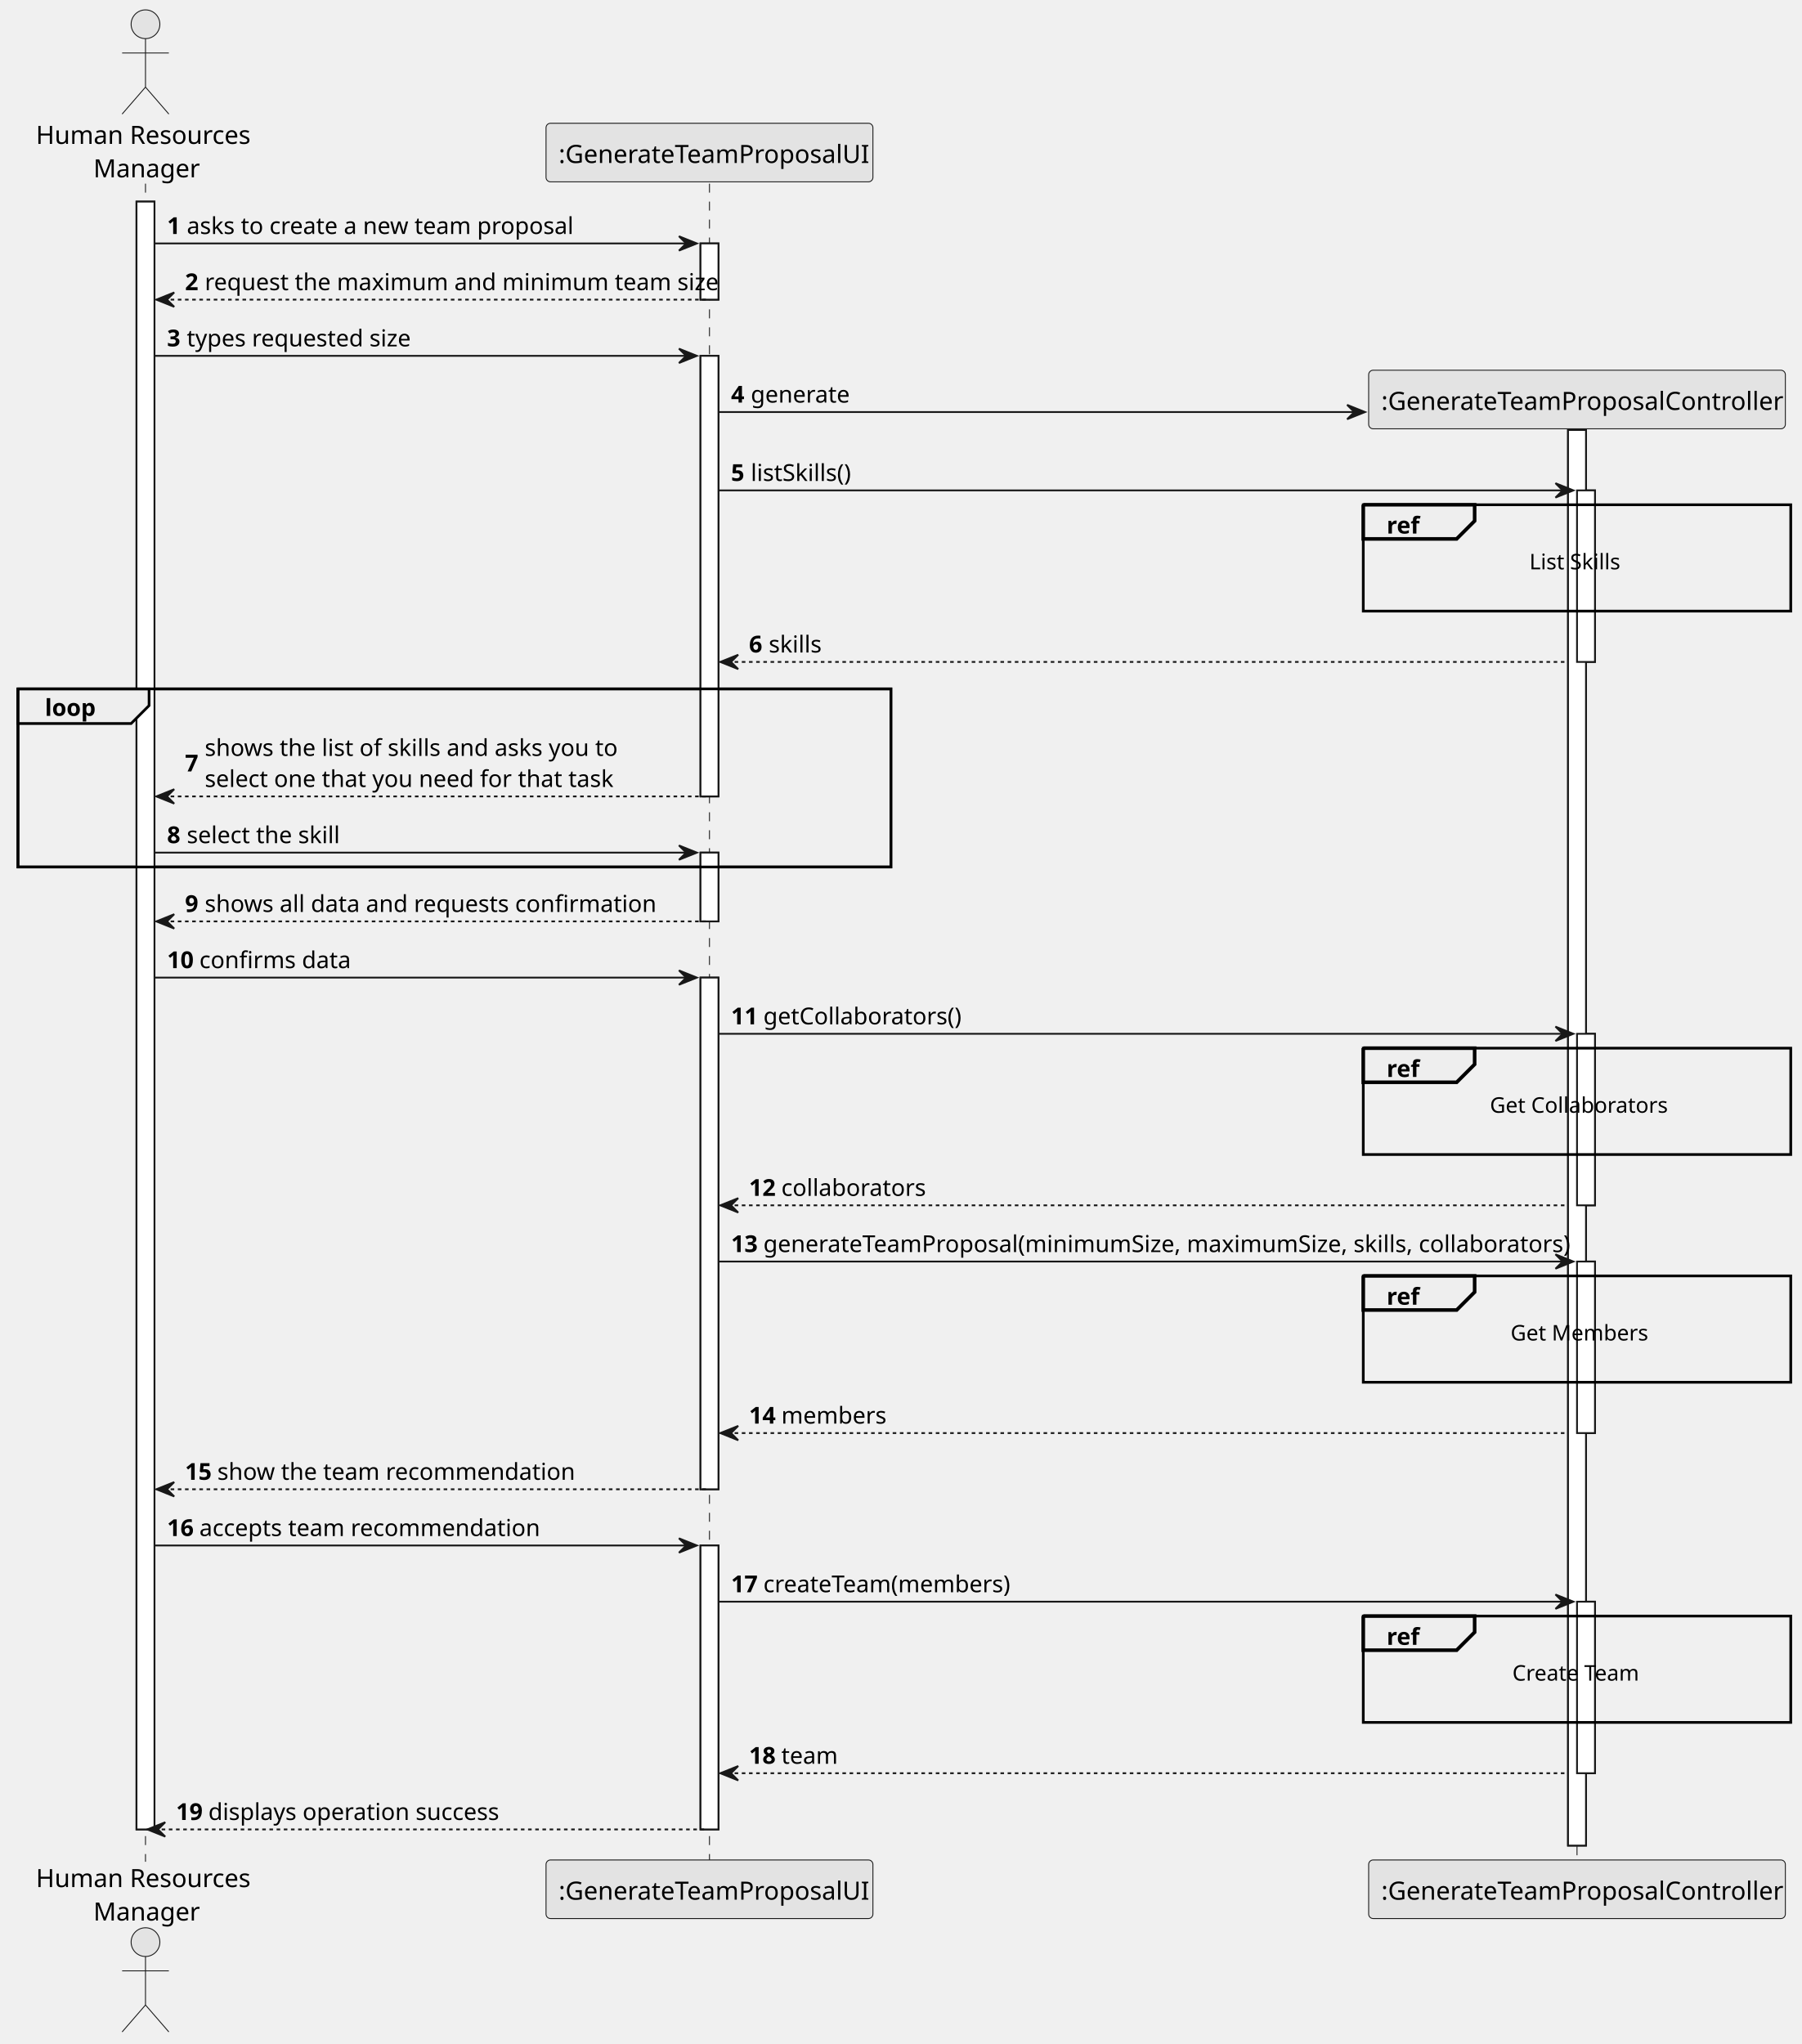
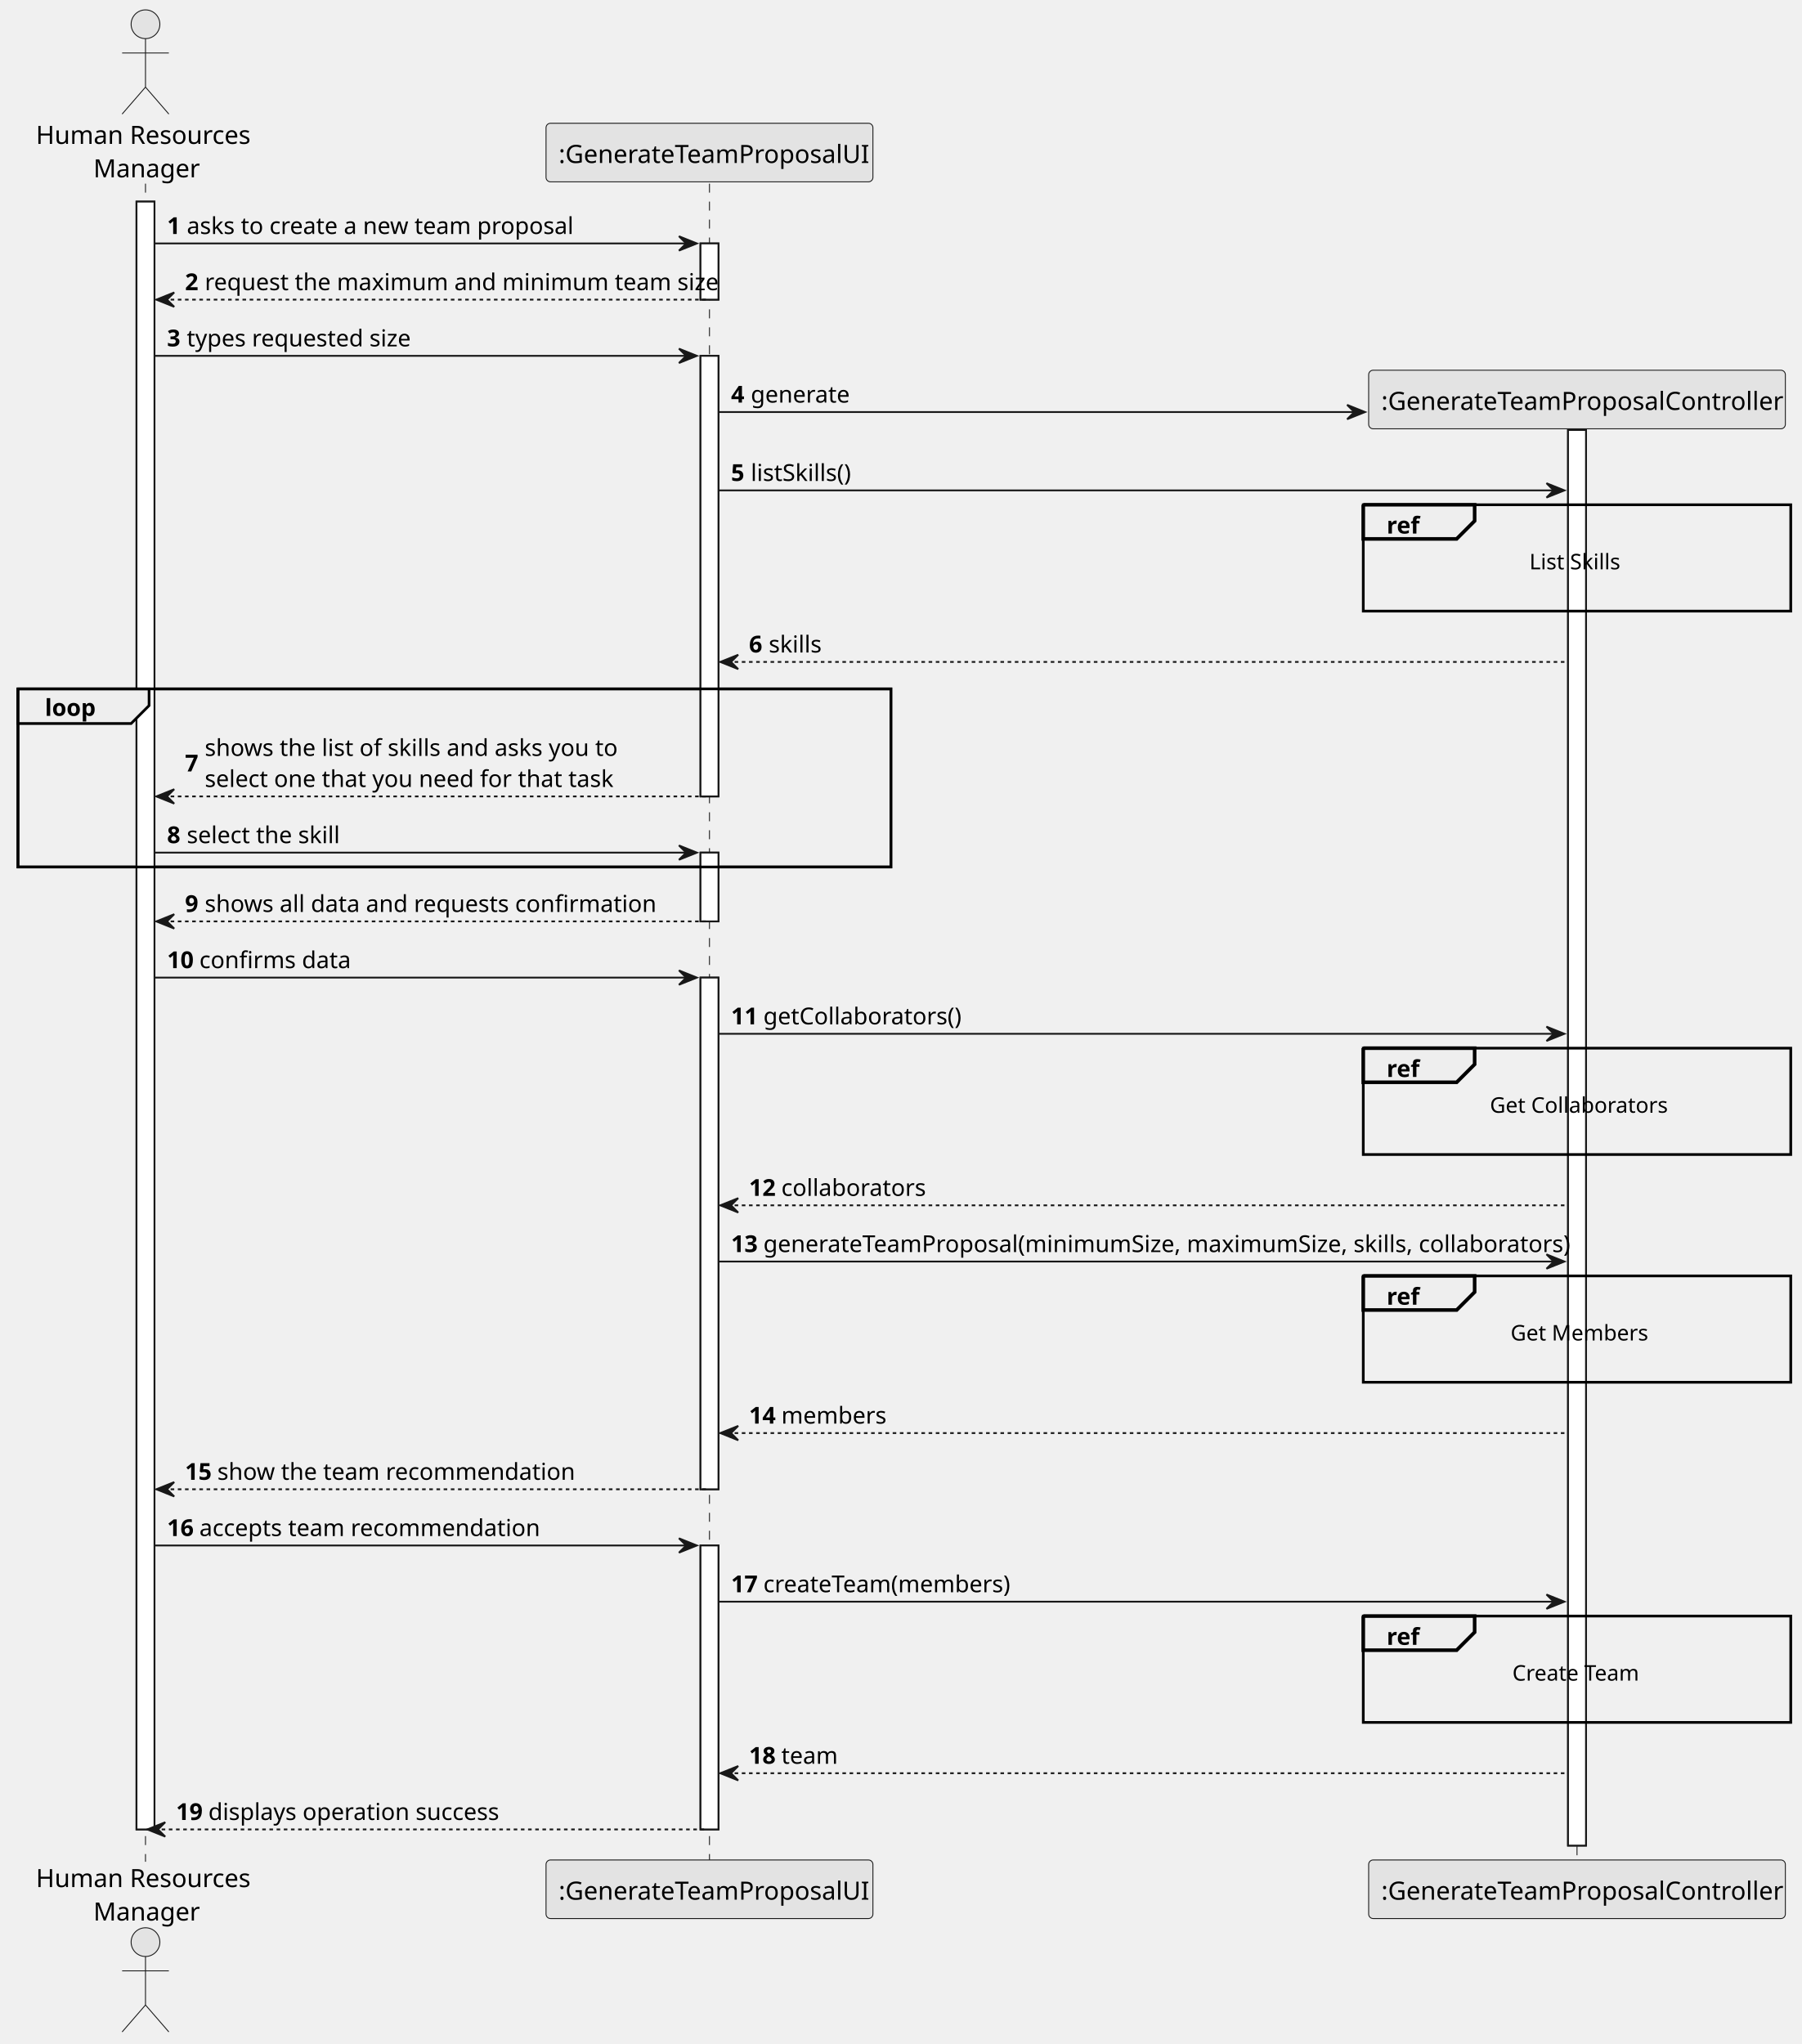
<svg xmlns="http://www.w3.org/2000/svg" contentStyleType="text/css" height="1138px" preserveAspectRatio="none" style="width:1003px;height:1138px;background:#FFFFFF;" version="1.1" viewBox="0 0 1003 1138" width="1003px" zoomAndPan="magnify">
  <defs />
  <g>
    <rect fill="#FFFFFF" height="906.293" style="stroke:#181818;stroke-width:1.0;" width="10" x="76" y="112.242" />
    <rect fill="#FFFFFF" height="31.291" style="stroke:#181818;stroke-width:1.0;" width="10" x="390" y="135.533" />
    <rect fill="#FFFFFF" height="245.289" style="stroke:#181818;stroke-width:1.0;" width="10" x="390" y="198.115" />
    <rect fill="#FFFFFF" height="38.291" style="stroke:#181818;stroke-width:1.0;" width="10" x="390" y="474.695" />
    <rect fill="#FFFFFF" height="284.881" style="stroke:#181818;stroke-width:1.0;" width="10" x="390" y="544.277" />
    <rect fill="#FFFFFF" height="158.086" style="stroke:#181818;stroke-width:1.0;" width="10" x="390" y="860.449" />
    <rect fill="#FFFFFF" height="788.129" style="stroke:#181818;stroke-width:1.0;" width="10" x="873" y="239.406" />
-     <rect fill="#FFFFFF" height="95.504" style="stroke:#181818;stroke-width:1.0;" width="10" x="878" y="273.027" />
-     <rect fill="#FFFFFF" height="95.504" style="stroke:#181818;stroke-width:1.0;" width="10" x="878" y="575.568" />
-     <rect fill="#FFFFFF" height="95.504" style="stroke:#181818;stroke-width:1.0;" width="10" x="878" y="702.363" />
-     <rect fill="#FFFFFF" height="95.504" style="stroke:#181818;stroke-width:1.0;" width="10" x="878" y="891.74" />
    <rect fill="none" height="99.164" style="stroke:#000000;stroke-width:1.5;" width="486" x="10" y="383.531" />
    <line style="stroke:#181818;stroke-width:0.5;stroke-dasharray:5.0,5.0;" x1="81" x2="81" y1="102.242" y2="1036.535" />
    <line style="stroke:#181818;stroke-width:0.5;stroke-dasharray:5.0,5.0;" x1="395" x2="395" y1="102.242" y2="1036.535" />
    <line style="stroke:#181818;stroke-width:0.5;stroke-dasharray:5.0,5.0;" x1="878" x2="878" y1="237.926" y2="1036.535" />
    <text fill="#000000" font-family="sans-serif" font-size="14" lengthAdjust="spacing" textLength="116" x="20" y="80.107">Human Resources</text>
    <text fill="#000000" font-family="sans-serif" font-size="14" lengthAdjust="spacing" textLength="56" x="52" y="98.728">Manager</text>
    <ellipse cx="81" cy="13.5" fill="#E3E3E3" rx="8" ry="8" style="stroke:#181818;stroke-width:0.5;" />
    <path d="M81,21.5 L81,48.5 M68,29.5 L94,29.5 M81,48.5 L68,63.5 M81,48.5 L94,63.5 " fill="none" style="stroke:#181818;stroke-width:0.5;" />
    <text fill="#000000" font-family="sans-serif" font-size="14" lengthAdjust="spacing" textLength="116" x="20" y="1050.643">Human Resources</text>
    <text fill="#000000" font-family="sans-serif" font-size="14" lengthAdjust="spacing" textLength="56" x="52" y="1069.264">Manager</text>
    <ellipse cx="81" cy="1081.277" fill="#E3E3E3" rx="8" ry="8" style="stroke:#181818;stroke-width:0.5;" />
    <path d="M81,1089.277 L81,1116.277 M68,1097.277 L94,1097.277 M81,1116.277 L68,1131.277 M81,1116.277 L94,1131.277 " fill="none" style="stroke:#181818;stroke-width:0.5;" />
    <rect fill="#E3E3E3" height="32.621" rx="2.5" ry="2.5" style="stroke:#181818;stroke-width:0.5;" width="182" x="304" y="68.621" />
    <text fill="#000000" font-family="sans-serif" font-size="14" lengthAdjust="spacing" textLength="168" x="311" y="90.728">:GenerateTeamProposalUI</text>
    <rect fill="#E3E3E3" height="32.621" rx="2.5" ry="2.5" style="stroke:#181818;stroke-width:0.5;" width="182" x="304" y="1035.535" />
    <text fill="#000000" font-family="sans-serif" font-size="14" lengthAdjust="spacing" textLength="168" x="311" y="1057.643">:GenerateTeamProposalUI</text>
    <rect fill="#E3E3E3" height="32.621" rx="2.5" ry="2.5" style="stroke:#181818;stroke-width:0.5;" width="232" x="762" y="1035.535" />
    <text fill="#000000" font-family="sans-serif" font-size="14" lengthAdjust="spacing" textLength="218" x="769" y="1057.643">:GenerateTeamProposalController</text>
    <rect fill="#FFFFFF" height="906.293" style="stroke:#181818;stroke-width:1.0;" width="10" x="76" y="112.242" />
    <rect fill="#FFFFFF" height="31.291" style="stroke:#181818;stroke-width:1.0;" width="10" x="390" y="135.533" />
    <rect fill="#FFFFFF" height="245.289" style="stroke:#181818;stroke-width:1.0;" width="10" x="390" y="198.115" />
    <rect fill="#FFFFFF" height="38.291" style="stroke:#181818;stroke-width:1.0;" width="10" x="390" y="474.695" />
    <rect fill="#FFFFFF" height="284.881" style="stroke:#181818;stroke-width:1.0;" width="10" x="390" y="544.277" />
    <rect fill="#FFFFFF" height="158.086" style="stroke:#181818;stroke-width:1.0;" width="10" x="390" y="860.449" />
    <rect fill="#FFFFFF" height="788.129" style="stroke:#181818;stroke-width:1.0;" width="10" x="873" y="239.406" />
-     <rect fill="#FFFFFF" height="95.504" style="stroke:#181818;stroke-width:1.0;" width="10" x="878" y="273.027" />
-     <rect fill="#FFFFFF" height="95.504" style="stroke:#181818;stroke-width:1.0;" width="10" x="878" y="575.568" />
-     <rect fill="#FFFFFF" height="95.504" style="stroke:#181818;stroke-width:1.0;" width="10" x="878" y="702.363" />
-     <rect fill="#FFFFFF" height="95.504" style="stroke:#181818;stroke-width:1.0;" width="10" x="878" y="891.74" />
    <polygon fill="#181818" points="378,131.533,388,135.533,378,139.533,382,135.533" style="stroke:#181818;stroke-width:1.0;" />
    <line style="stroke:#181818;stroke-width:1.0;" x1="86" x2="384" y1="135.533" y2="135.533" />
    <text fill="#000000" font-family="sans-serif" font-size="13" font-weight="bold" lengthAdjust="spacing" textLength="7" x="93" y="130.27">1</text>
    <text fill="#000000" font-family="sans-serif" font-size="13" lengthAdjust="spacing" textLength="207" x="104" y="130.27">asks to create a new team proposal</text>
    <polygon fill="#181818" points="97,162.824,87,166.824,97,170.824,93,166.824" style="stroke:#181818;stroke-width:1.0;" />
    <line style="stroke:#181818;stroke-width:1.0;stroke-dasharray:2.0,2.0;" x1="91" x2="394" y1="166.824" y2="166.824" />
    <text fill="#000000" font-family="sans-serif" font-size="13" font-weight="bold" lengthAdjust="spacing" textLength="7" x="103" y="161.561">2</text>
    <text fill="#000000" font-family="sans-serif" font-size="13" lengthAdjust="spacing" textLength="269" x="114" y="161.561">request the maximum and minimum team size</text>
    <polygon fill="#181818" points="378,194.115,388,198.115,378,202.115,382,198.115" style="stroke:#181818;stroke-width:1.0;" />
    <line style="stroke:#181818;stroke-width:1.0;" x1="86" x2="384" y1="198.115" y2="198.115" />
    <text fill="#000000" font-family="sans-serif" font-size="13" font-weight="bold" lengthAdjust="spacing" textLength="7" x="93" y="192.852">3</text>
    <text fill="#000000" font-family="sans-serif" font-size="13" lengthAdjust="spacing" textLength="121" x="104" y="192.852">types requested size</text>
    <polygon fill="#181818" points="750,225.406,760,229.406,750,233.406,754,229.406" style="stroke:#181818;stroke-width:1.0;" />
    <line style="stroke:#181818;stroke-width:1.0;" x1="400" x2="756" y1="229.406" y2="229.406" />
    <text fill="#000000" font-family="sans-serif" font-size="13" font-weight="bold" lengthAdjust="spacing" textLength="7" x="407" y="224.144">4</text>
    <text fill="#000000" font-family="sans-serif" font-size="13" lengthAdjust="spacing" textLength="50" x="418" y="224.144">generate</text>
    <rect fill="#E3E3E3" height="32.621" rx="2.5" ry="2.5" style="stroke:#181818;stroke-width:0.5;" width="232" x="762" y="206.115" />
    <text fill="#000000" font-family="sans-serif" font-size="14" lengthAdjust="spacing" textLength="218" x="769" y="228.223">:GenerateTeamProposalController</text>
-     <polygon fill="#181818" points="866,269.027,876,273.027,866,277.027,870,273.027" style="stroke:#181818;stroke-width:1.0;" />
-     <line style="stroke:#181818;stroke-width:1.0;" x1="400" x2="872" y1="273.027" y2="273.027" />
+     <polygon fill="#181818" points="861,269.027,871,273.027,861,277.027,865,273.027" style="stroke:#181818;stroke-width:1.0;" />
+     <line style="stroke:#181818;stroke-width:1.0;" x1="400" x2="867" y1="273.027" y2="273.027" />
    <text fill="#000000" font-family="sans-serif" font-size="13" font-weight="bold" lengthAdjust="spacing" textLength="7" x="407" y="267.765">5</text>
    <text fill="#000000" font-family="sans-serif" font-size="13" lengthAdjust="spacing" textLength="57" x="418" y="267.765">listSkills()</text>
    <rect fill="none" height="59.213" style="stroke:#000000;stroke-width:1.5;" width="238" x="759" y="281.027" />
    <path d="M759,281.027 L821,281.027 L821,290.027 L811,300.027 L759,300.027 L759,281.027 " fill="#EEEEEE" style="stroke:#000000;stroke-width:2.0;" />
    <text fill="#000000" font-family="sans-serif" font-size="13" font-weight="bold" lengthAdjust="spacing" textLength="17" x="772" y="297.056">ref</text>
    <text fill="#000000" font-family="sans-serif" font-size="12" lengthAdjust="spacing" textLength="53" x="851.5" y="316.977">List Skills</text>
    <text fill="#000000" font-family="sans-serif" font-size="12" lengthAdjust="spacing" textLength="3" x="876.5" y="332.938"> </text>
    <polygon fill="#181818" points="411,364.531,401,368.531,411,372.531,407,368.531" style="stroke:#181818;stroke-width:1.0;" />
    <line style="stroke:#181818;stroke-width:1.0;stroke-dasharray:2.0,2.0;" x1="405" x2="872" y1="368.531" y2="368.531" />
    <text fill="#000000" font-family="sans-serif" font-size="13" font-weight="bold" lengthAdjust="spacing" textLength="7" x="417" y="363.269">6</text>
    <text fill="#000000" font-family="sans-serif" font-size="13" lengthAdjust="spacing" textLength="30" x="428" y="363.269">skills</text>
    <path d="M10,383.531 L83,383.531 L83,392.822 L73,402.822 L10,402.822 L10,383.531 " fill="#EEEEEE" style="stroke:#000000;stroke-width:1.5;" />
    <rect fill="none" height="99.164" style="stroke:#000000;stroke-width:1.5;" width="486" x="10" y="383.531" />
    <text fill="#000000" font-family="sans-serif" font-size="13" font-weight="bold" lengthAdjust="spacing" textLength="28" x="25" y="398.56">loop</text>
    <polygon fill="#181818" points="97,439.404,87,443.404,97,447.404,93,443.404" style="stroke:#181818;stroke-width:1.0;" />
    <line style="stroke:#181818;stroke-width:1.0;stroke-dasharray:2.0,2.0;" x1="91" x2="394" y1="443.404" y2="443.404" />
    <text fill="#000000" font-family="sans-serif" font-size="13" font-weight="bold" lengthAdjust="spacing" textLength="7" x="103" y="429.496">7</text>
    <text fill="#000000" font-family="sans-serif" font-size="13" lengthAdjust="spacing" textLength="225" x="114" y="420.851">shows the list of skills and asks you to</text>
    <text fill="#000000" font-family="sans-serif" font-size="13" lengthAdjust="spacing" textLength="216" x="114" y="438.142">select one that you need for that task</text>
    <polygon fill="#181818" points="378,470.695,388,474.695,378,478.695,382,474.695" style="stroke:#181818;stroke-width:1.0;" />
    <line style="stroke:#181818;stroke-width:1.0;" x1="86" x2="384" y1="474.695" y2="474.695" />
    <text fill="#000000" font-family="sans-serif" font-size="13" font-weight="bold" lengthAdjust="spacing" textLength="7" x="93" y="469.433">8</text>
    <text fill="#000000" font-family="sans-serif" font-size="13" lengthAdjust="spacing" textLength="84" x="104" y="469.433">select the skill</text>
    <polygon fill="#181818" points="97,508.986,87,512.986,97,516.986,93,512.986" style="stroke:#181818;stroke-width:1.0;" />
    <line style="stroke:#181818;stroke-width:1.0;stroke-dasharray:2.0,2.0;" x1="91" x2="394" y1="512.986" y2="512.986" />
    <text fill="#000000" font-family="sans-serif" font-size="13" font-weight="bold" lengthAdjust="spacing" textLength="7" x="103" y="507.724">9</text>
    <text fill="#000000" font-family="sans-serif" font-size="13" lengthAdjust="spacing" textLength="236" x="114" y="507.724">shows all data and requests confirmation</text>
    <polygon fill="#181818" points="378,540.277,388,544.277,378,548.277,382,544.277" style="stroke:#181818;stroke-width:1.0;" />
    <line style="stroke:#181818;stroke-width:1.0;" x1="86" x2="384" y1="544.277" y2="544.277" />
    <text fill="#000000" font-family="sans-serif" font-size="13" font-weight="bold" lengthAdjust="spacing" textLength="14" x="93" y="539.015">10</text>
    <text fill="#000000" font-family="sans-serif" font-size="13" lengthAdjust="spacing" textLength="78" x="111" y="539.015">confirms data</text>
-     <polygon fill="#181818" points="866,571.568,876,575.568,866,579.568,870,575.568" style="stroke:#181818;stroke-width:1.0;" />
-     <line style="stroke:#181818;stroke-width:1.0;" x1="400" x2="872" y1="575.568" y2="575.568" />
+     <polygon fill="#181818" points="861,571.568,871,575.568,861,579.568,865,575.568" style="stroke:#181818;stroke-width:1.0;" />
+     <line style="stroke:#181818;stroke-width:1.0;" x1="400" x2="867" y1="575.568" y2="575.568" />
    <text fill="#000000" font-family="sans-serif" font-size="13" font-weight="bold" lengthAdjust="spacing" textLength="14" x="407" y="570.306">11</text>
    <text fill="#000000" font-family="sans-serif" font-size="13" lengthAdjust="spacing" textLength="102" x="425" y="570.306">getCollaborators()</text>
    <rect fill="none" height="59.213" style="stroke:#000000;stroke-width:1.5;" width="238" x="759" y="583.568" />
    <path d="M759,583.568 L821,583.568 L821,592.568 L811,602.568 L759,602.568 L759,583.568 " fill="#EEEEEE" style="stroke:#000000;stroke-width:2.0;" />
    <text fill="#000000" font-family="sans-serif" font-size="13" font-weight="bold" lengthAdjust="spacing" textLength="17" x="772" y="599.597">ref</text>
    <text fill="#000000" font-family="sans-serif" font-size="12" lengthAdjust="spacing" textLength="97" x="829.5" y="619.518">Get Collaborators</text>
    <text fill="#000000" font-family="sans-serif" font-size="12" lengthAdjust="spacing" textLength="3" x="876.5" y="635.479"> </text>
    <polygon fill="#181818" points="411,667.072,401,671.072,411,675.072,407,671.072" style="stroke:#181818;stroke-width:1.0;" />
    <line style="stroke:#181818;stroke-width:1.0;stroke-dasharray:2.0,2.0;" x1="405" x2="872" y1="671.072" y2="671.072" />
    <text fill="#000000" font-family="sans-serif" font-size="13" font-weight="bold" lengthAdjust="spacing" textLength="14" x="417" y="665.81">12</text>
    <text fill="#000000" font-family="sans-serif" font-size="13" lengthAdjust="spacing" textLength="74" x="435" y="665.81">collaborators</text>
-     <polygon fill="#181818" points="866,698.363,876,702.363,866,706.363,870,702.363" style="stroke:#181818;stroke-width:1.0;" />
-     <line style="stroke:#181818;stroke-width:1.0;" x1="400" x2="872" y1="702.363" y2="702.363" />
+     <polygon fill="#181818" points="861,698.363,871,702.363,861,706.363,865,702.363" style="stroke:#181818;stroke-width:1.0;" />
+     <line style="stroke:#181818;stroke-width:1.0;" x1="400" x2="867" y1="702.363" y2="702.363" />
    <text fill="#000000" font-family="sans-serif" font-size="13" font-weight="bold" lengthAdjust="spacing" textLength="14" x="407" y="697.101">13</text>
    <text fill="#000000" font-family="sans-serif" font-size="13" lengthAdjust="spacing" textLength="431" x="425" y="697.101">generateTeamProposal(minimumSize, maximumSize, skills, collaborators)</text>
    <rect fill="none" height="59.213" style="stroke:#000000;stroke-width:1.5;" width="238" x="759" y="710.363" />
    <path d="M759,710.363 L821,710.363 L821,719.363 L811,729.363 L759,729.363 L759,710.363 " fill="#EEEEEE" style="stroke:#000000;stroke-width:2.0;" />
    <text fill="#000000" font-family="sans-serif" font-size="13" font-weight="bold" lengthAdjust="spacing" textLength="17" x="772" y="726.392">ref</text>
    <text fill="#000000" font-family="sans-serif" font-size="12" lengthAdjust="spacing" textLength="74" x="841" y="746.312">Get Members</text>
    <text fill="#000000" font-family="sans-serif" font-size="12" lengthAdjust="spacing" textLength="3" x="876.5" y="762.273"> </text>
    <polygon fill="#181818" points="411,793.867,401,797.867,411,801.867,407,797.867" style="stroke:#181818;stroke-width:1.0;" />
    <line style="stroke:#181818;stroke-width:1.0;stroke-dasharray:2.0,2.0;" x1="405" x2="872" y1="797.867" y2="797.867" />
    <text fill="#000000" font-family="sans-serif" font-size="13" font-weight="bold" lengthAdjust="spacing" textLength="14" x="417" y="792.605">14</text>
    <text fill="#000000" font-family="sans-serif" font-size="13" lengthAdjust="spacing" textLength="54" x="435" y="792.605">members</text>
    <polygon fill="#181818" points="97,825.158,87,829.158,97,833.158,93,829.158" style="stroke:#181818;stroke-width:1.0;" />
    <line style="stroke:#181818;stroke-width:1.0;stroke-dasharray:2.0,2.0;" x1="91" x2="394" y1="829.158" y2="829.158" />
    <text fill="#000000" font-family="sans-serif" font-size="13" font-weight="bold" lengthAdjust="spacing" textLength="14" x="103" y="823.895">15</text>
    <text fill="#000000" font-family="sans-serif" font-size="13" lengthAdjust="spacing" textLength="185" x="121" y="823.895">show the team recommendation</text>
    <polygon fill="#181818" points="378,856.449,388,860.449,378,864.449,382,860.449" style="stroke:#181818;stroke-width:1.0;" />
    <line style="stroke:#181818;stroke-width:1.0;" x1="86" x2="384" y1="860.449" y2="860.449" />
    <text fill="#000000" font-family="sans-serif" font-size="13" font-weight="bold" lengthAdjust="spacing" textLength="14" x="93" y="855.187">16</text>
    <text fill="#000000" font-family="sans-serif" font-size="13" lengthAdjust="spacing" textLength="179" x="111" y="855.187">accepts team recommendation</text>
-     <polygon fill="#181818" points="866,887.74,876,891.74,866,895.74,870,891.74" style="stroke:#181818;stroke-width:1.0;" />
-     <line style="stroke:#181818;stroke-width:1.0;" x1="400" x2="872" y1="891.74" y2="891.74" />
+     <polygon fill="#181818" points="861,887.74,871,891.74,861,895.74,865,891.74" style="stroke:#181818;stroke-width:1.0;" />
+     <line style="stroke:#181818;stroke-width:1.0;" x1="400" x2="867" y1="891.74" y2="891.74" />
    <text fill="#000000" font-family="sans-serif" font-size="13" font-weight="bold" lengthAdjust="spacing" textLength="14" x="407" y="886.477">17</text>
    <text fill="#000000" font-family="sans-serif" font-size="13" lengthAdjust="spacing" textLength="130" x="425" y="886.477">createTeam(members)</text>
    <rect fill="none" height="59.213" style="stroke:#000000;stroke-width:1.5;" width="238" x="759" y="899.74" />
    <path d="M759,899.74 L821,899.74 L821,908.74 L811,918.74 L759,918.74 L759,899.74 " fill="#EEEEEE" style="stroke:#000000;stroke-width:2.0;" />
    <text fill="#000000" font-family="sans-serif" font-size="13" font-weight="bold" lengthAdjust="spacing" textLength="17" x="772" y="915.769">ref</text>
    <text fill="#000000" font-family="sans-serif" font-size="12" lengthAdjust="spacing" textLength="72" x="842" y="935.689">Create Team</text>
    <text fill="#000000" font-family="sans-serif" font-size="12" lengthAdjust="spacing" textLength="3" x="876.5" y="951.65"> </text>
    <polygon fill="#181818" points="411,983.244,401,987.244,411,991.244,407,987.244" style="stroke:#181818;stroke-width:1.0;" />
    <line style="stroke:#181818;stroke-width:1.0;stroke-dasharray:2.0,2.0;" x1="405" x2="872" y1="987.244" y2="987.244" />
    <text fill="#000000" font-family="sans-serif" font-size="13" font-weight="bold" lengthAdjust="spacing" textLength="14" x="417" y="981.981">18</text>
    <text fill="#000000" font-family="sans-serif" font-size="13" lengthAdjust="spacing" textLength="29" x="435" y="981.981">team</text>
    <polygon fill="#181818" points="92,1014.535,82,1018.535,92,1022.535,88,1018.535" style="stroke:#181818;stroke-width:1.0;" />
    <line style="stroke:#181818;stroke-width:1.0;stroke-dasharray:2.0,2.0;" x1="86" x2="394" y1="1018.535" y2="1018.535" />
    <text fill="#000000" font-family="sans-serif" font-size="13" font-weight="bold" lengthAdjust="spacing" textLength="14" x="98" y="1013.273">19</text>
    <text fill="#000000" font-family="sans-serif" font-size="13" lengthAdjust="spacing" textLength="158" x="116" y="1013.273">displays operation success</text>
  </g>
</svg>
